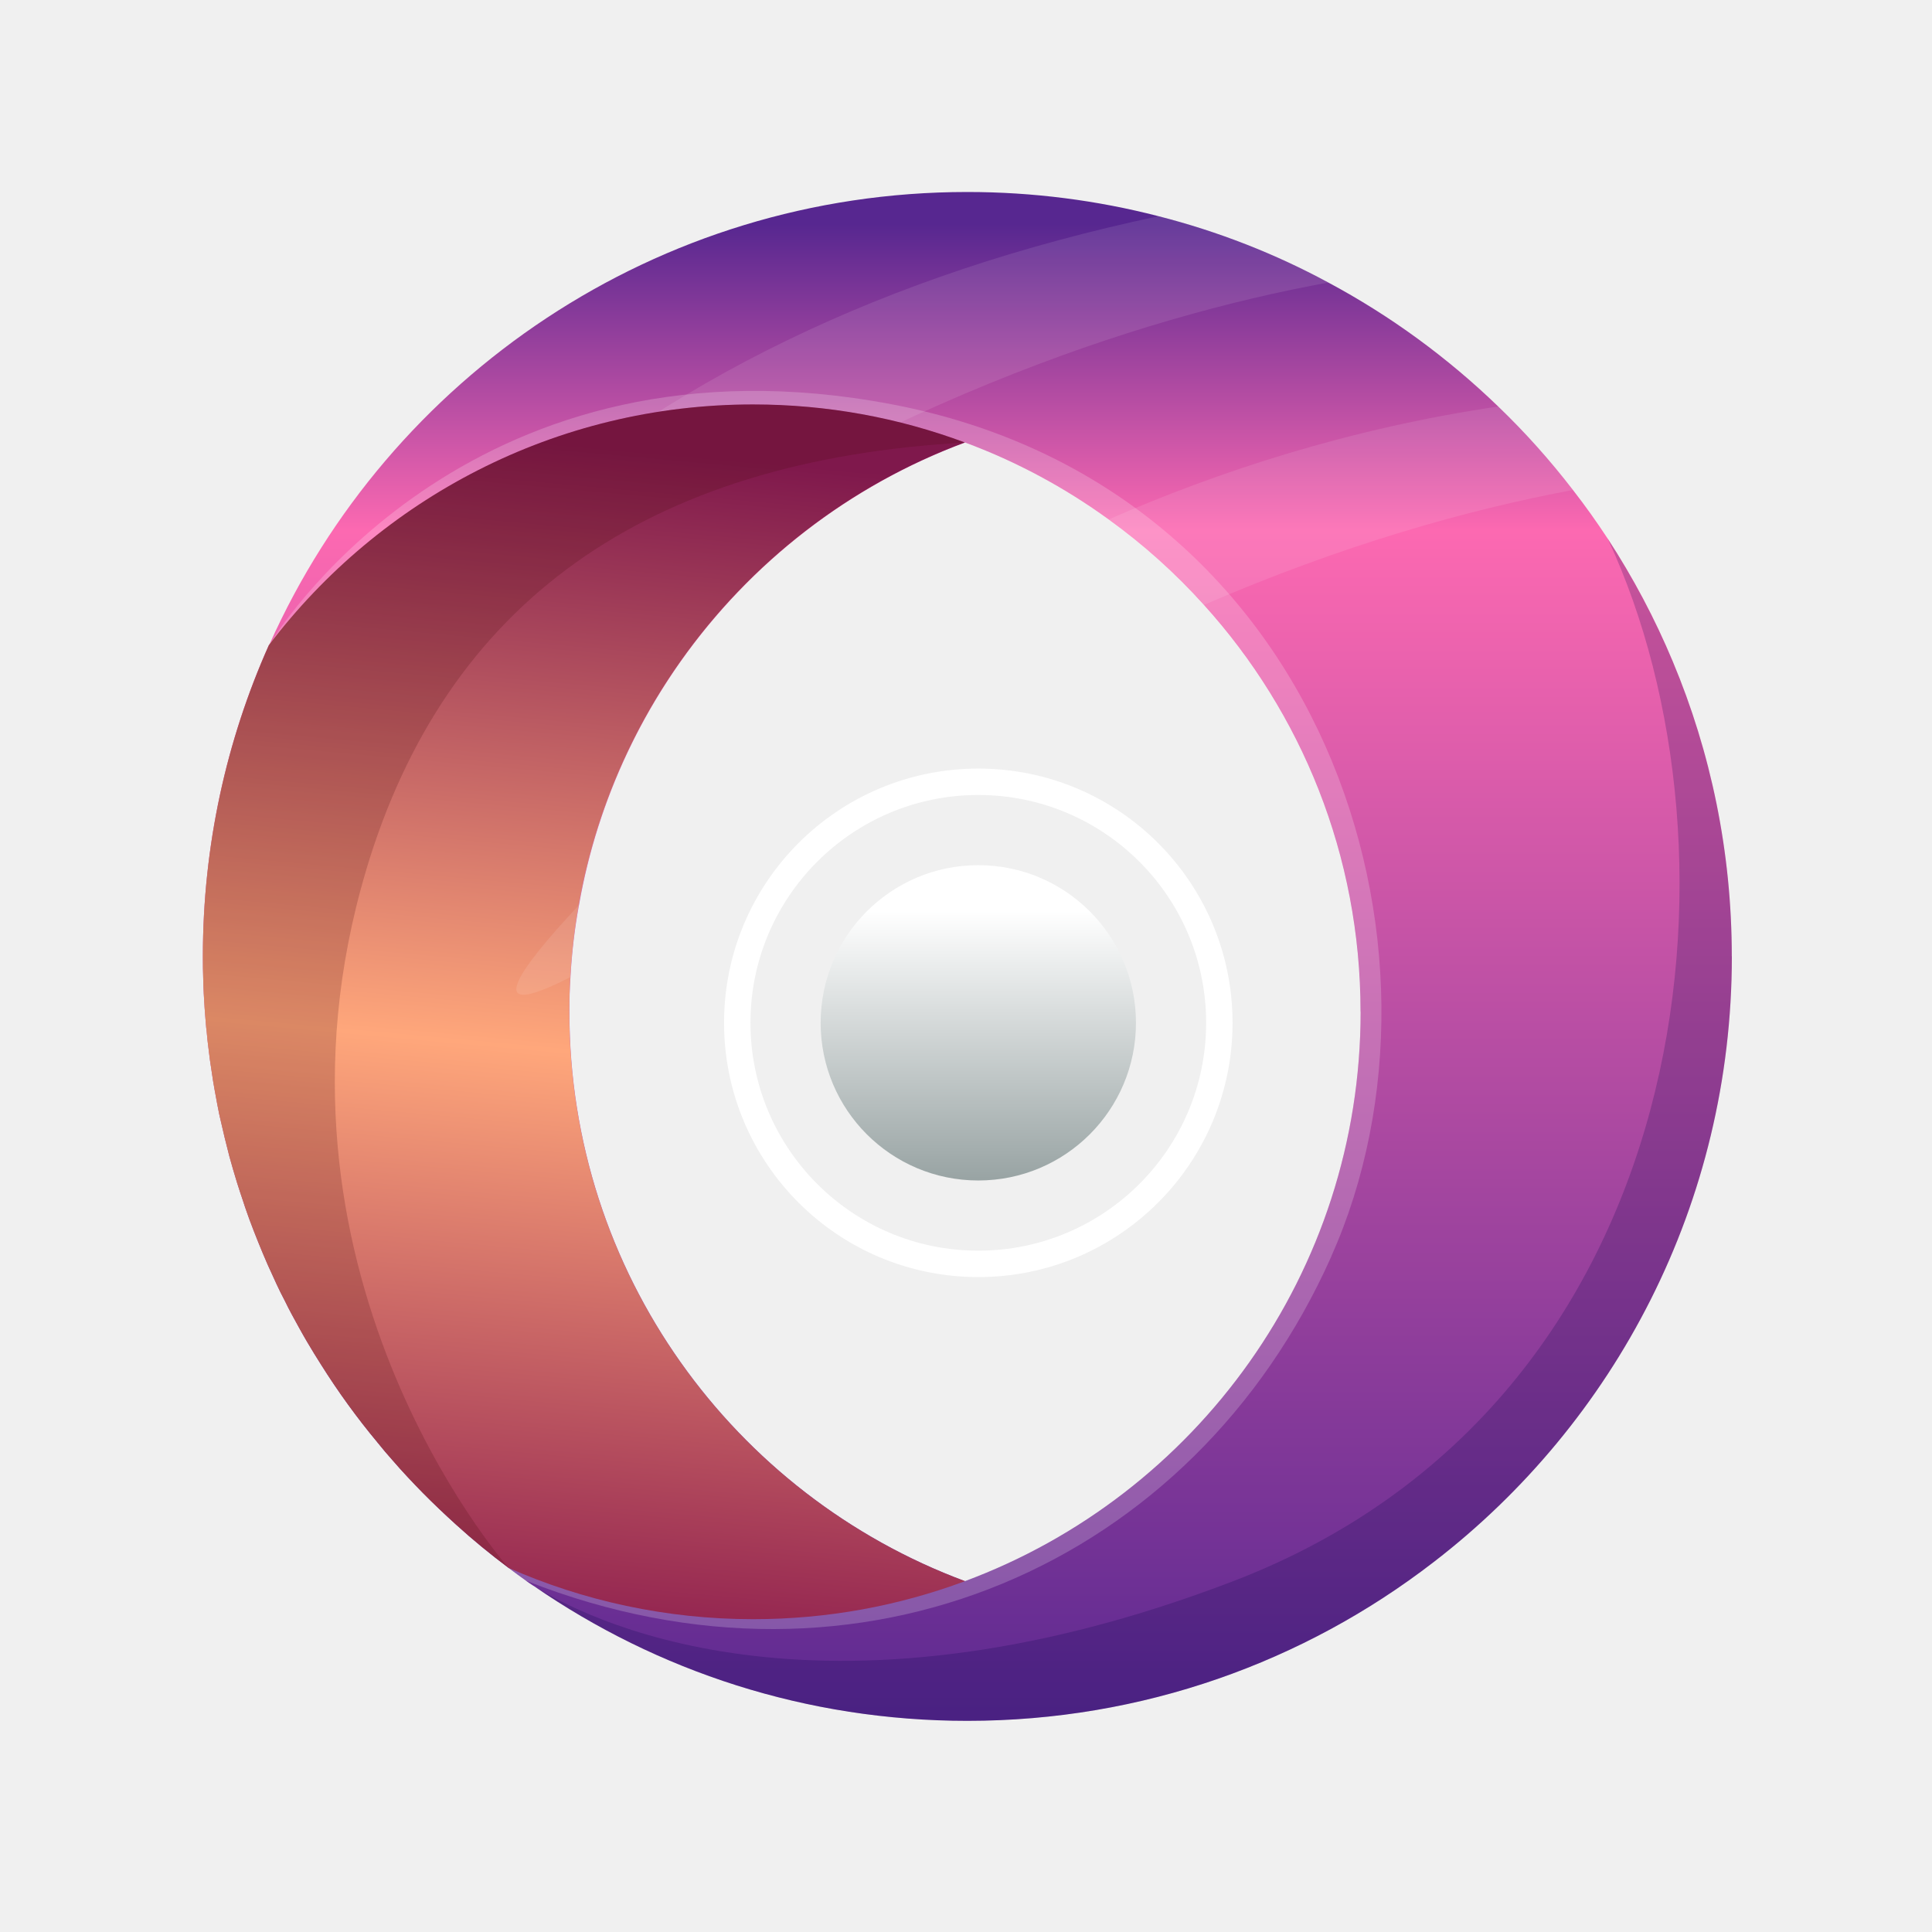
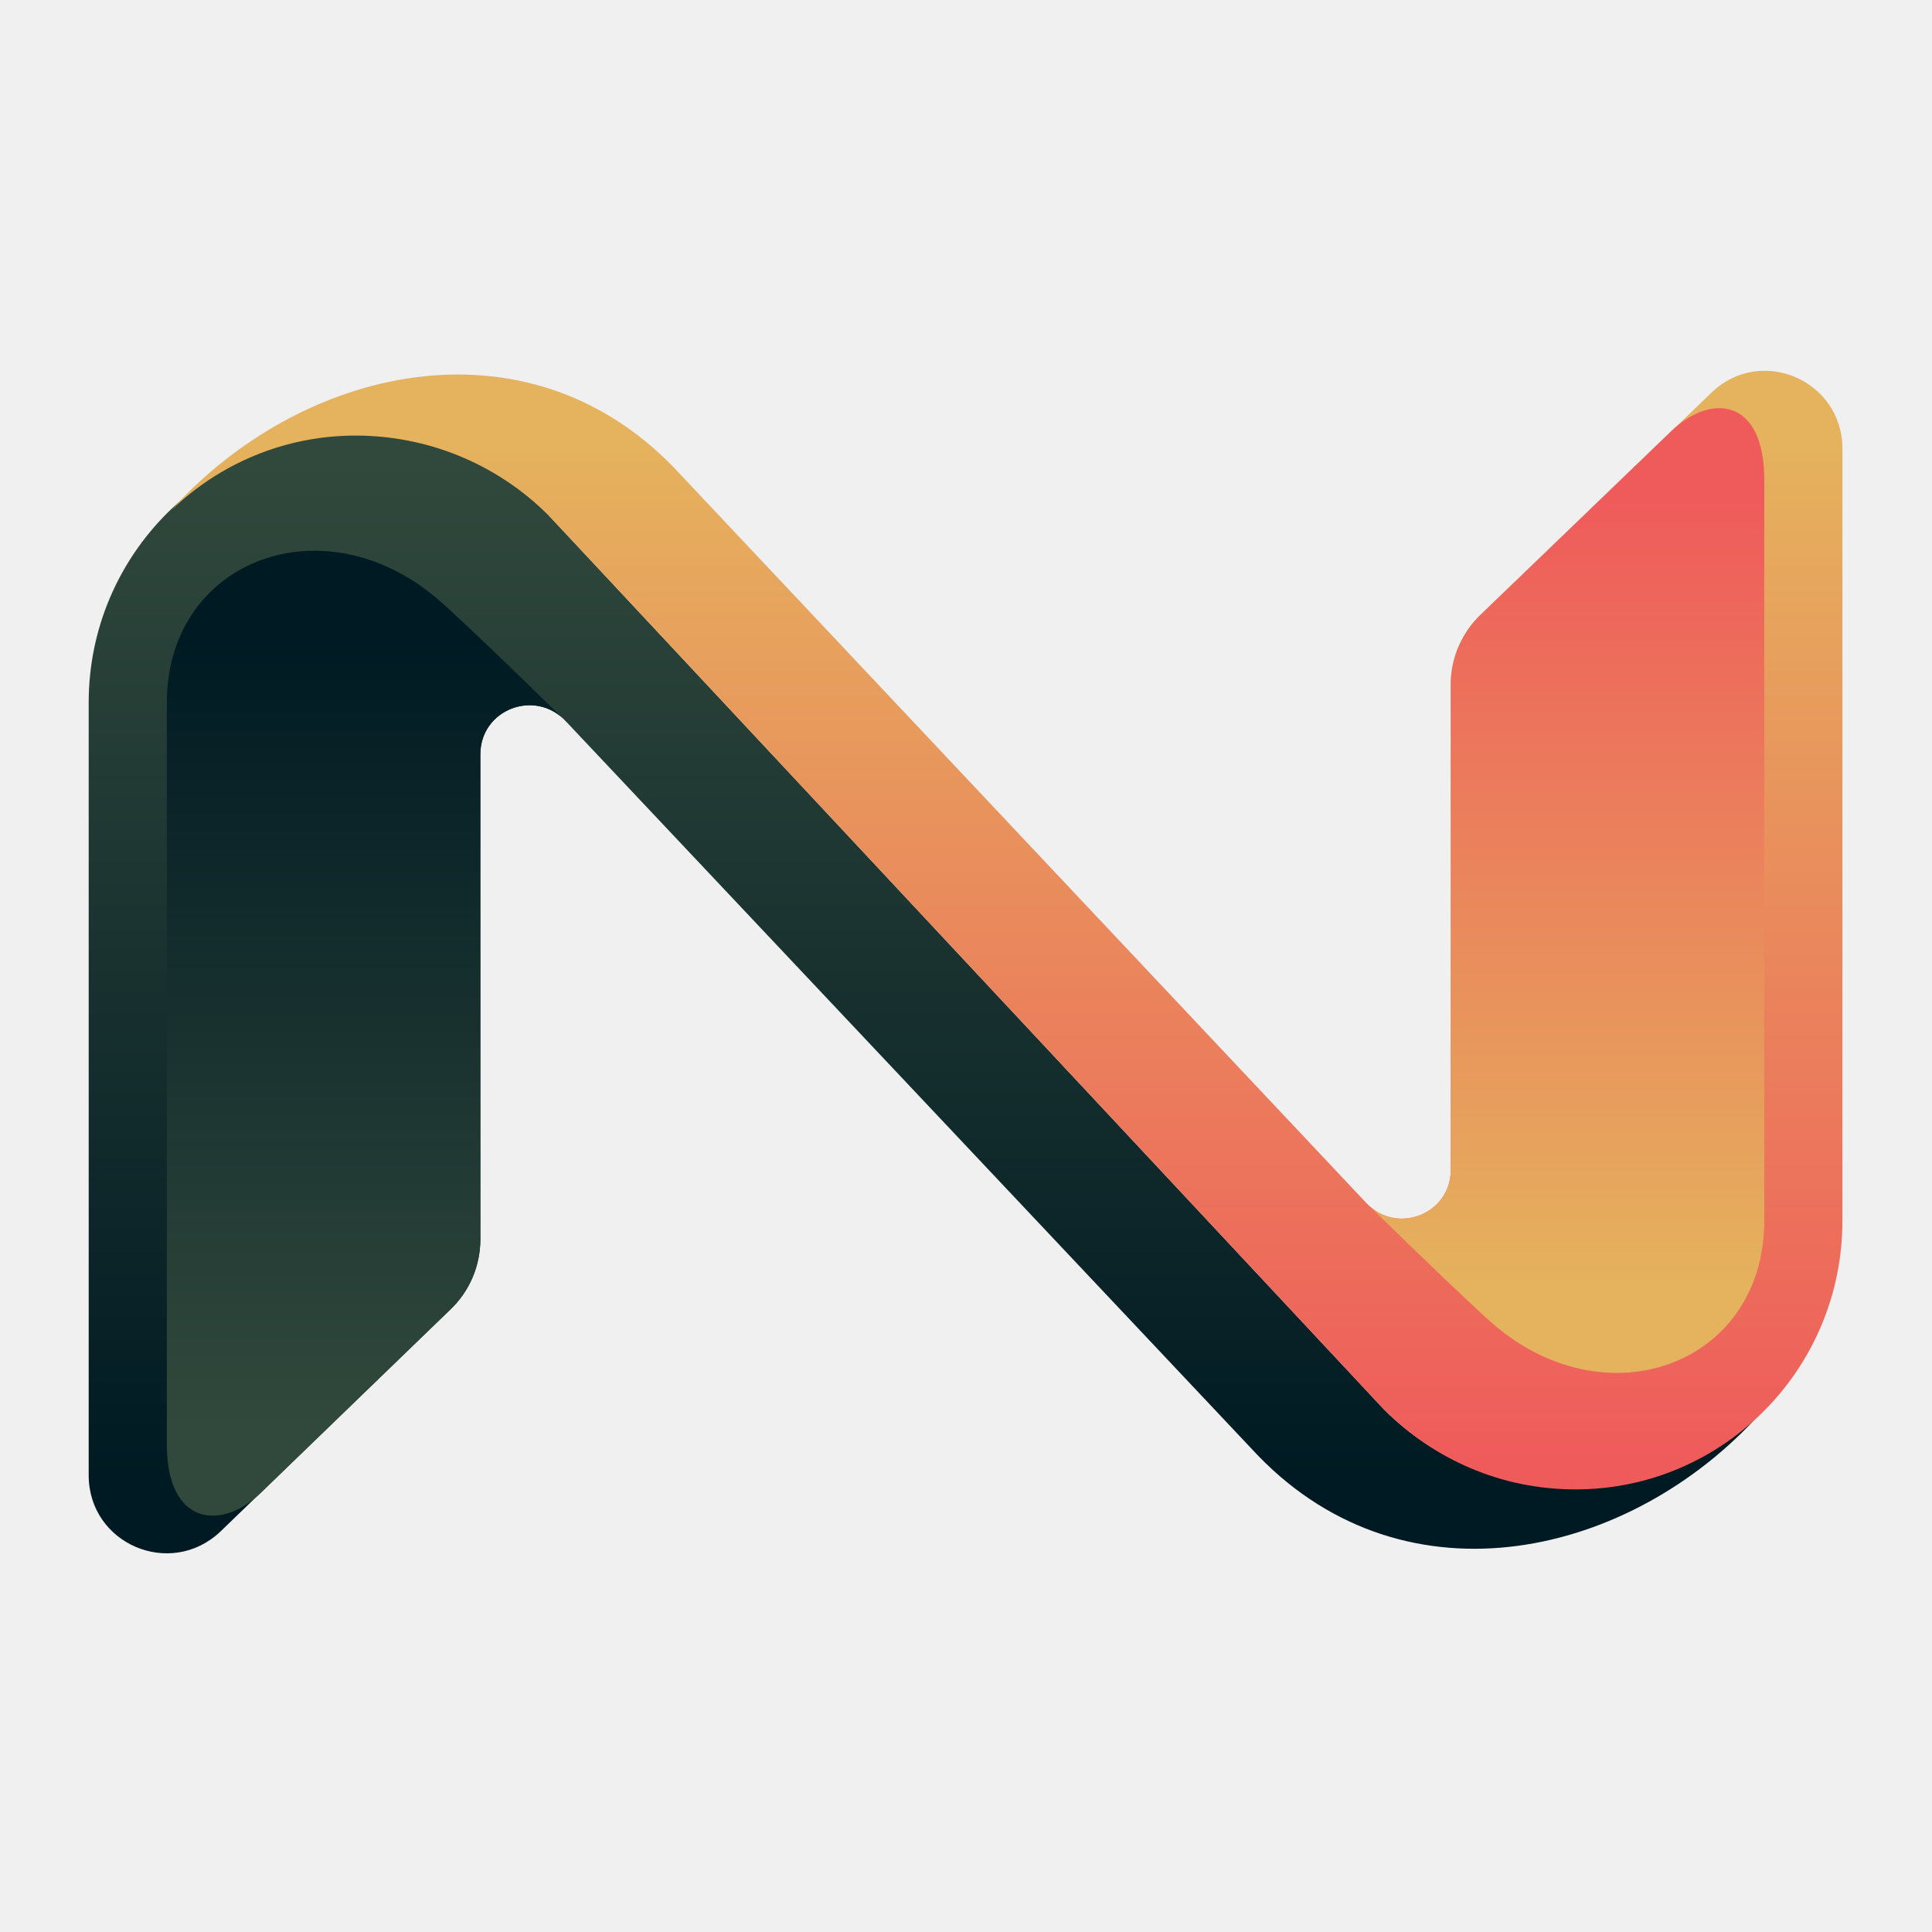
- <svg xmlns="http://www.w3.org/2000/svg" version="1.2" baseProfile="tiny-ps" viewBox="0 0 256 256" width="256" height="256">
+ <svg xmlns="http://www.w3.org/2000/svg" version="1.2" viewBox="0 0 220 220" width="220" height="220">
  <defs>
-     <linearGradient id="grd1" gradientUnits="userSpaceOnUse" x1="104.7" y1="162.4" x2="104.7" y2="120.7">
-       <stop offset="0" stop-color="#879494" />
-       <stop offset="1" stop-color="#ffffff" />
+     <linearGradient id="g1" x1="9.7" y1="168.5" x2="9.7" y2="52.5" gradientUnits="userSpaceOnUse">
+       <stop offset="0" stop-color="#001A23" />
+       <stop offset="1" stop-color="#31493C" />
    </linearGradient>
-     <linearGradient id="grd2" gradientUnits="userSpaceOnUse" x1="22.9" y1="232.3" x2="22.9" y2="29.7">
-       <stop offset="0" stop-color="#572790" />
-       <stop offset=".8" stop-color="#fc69b1" />
-       <stop offset="1" stop-color="#572790" />
+     <linearGradient id="g2" x1="18.6" y1="162.3" x2="18.6" y2="72.8" gradientUnits="userSpaceOnUse">
+       <stop offset="0" stop-color="#31493C" />
+       <stop offset="1" stop-color="#001A23" />
    </linearGradient>
-     <linearGradient id="grd3" gradientUnits="userSpaceOnUse" x1="13.6" y1="214.1" x2="28.1" y2="54.6">
-       <stop offset="0" stop-color="#8b1b4d" />
-       <stop offset=".5" stop-color="#ffa77b" />
-       <stop offset="1" stop-color="#7f184c" />
+     <linearGradient id="g3" x1="210.3" y1="50.6" x2="210.3" y2="166.5" gradientUnits="userSpaceOnUse">
+       <stop offset="0" stop-color="#E5B25D" />
+       <stop offset="1" stop-color="#EF5B5B" />
+     </linearGradient>
+     <linearGradient id="g4" x1="201.4" y1="56.7" x2="201.4" y2="146.3" gradientUnits="userSpaceOnUse">
+       <stop offset="0" stop-color="#EF5B5B" />
+       <stop offset="1" stop-color="#E5B25D" />
    </linearGradient>
  </defs>
  <style>
- 		tspan { white-space:pre }
- 		.s0 { fill: none;stroke: #ffffff;stroke-width: 3.5 } 
- 		.s1 { fill: url(#grd1) } 
- 		.s2 { fill: url(#grd2) } 
- 		.s3 { opacity: .1;fill: #ffffff } 
- 		.s4 { opacity: .2;fill: #ffffff } 
- 		.s5 { fill: url(#grd3) } 
- 		.s6 { opacity: .2;fill: #4c0808 } 
- 		.s7 { opacity: .2;fill: #000044 } 
+ 		.s0 { fill: url(#g1) }
+ 		.s1 { fill: url(#g2) }
+ 		.s2 { fill: url(#g3) }
+ 		.s3 { fill: url(#g4) }
	</style>
-   <g id="nomics">
-     <g id="&lt;Group&gt;">
-       <g id="&lt;Group&gt;">
-         <path id="&lt;Path&gt;" class="s0" d="m161.57 135.53c0 17.64-14.3 31.94-31.94 31.94c-17.64 0-31.94-14.3-31.94-31.94c0-17.64 14.3-31.94 31.94-31.94c17.64 0 31.94 14.3 31.94 31.94z" />
-         <path id="&lt;Path&gt;" class="s1" d="m150.52 135.53c0 11.54-9.35 20.89-20.89 20.89c-11.54 0-20.89-9.35-20.89-20.89c0-11.54 9.35-20.89 20.89-20.89c11.54 0 20.89 9.35 20.89 20.89z" />
-       </g>
-       <g id="&lt;Group&gt;">
-         <path id="&lt;Compound Path&gt;" fill-rule="evenodd" class="s2" d="m229.48 126.72c0 32.72-15.49 61.79-39.55 80.29c-17.1 13.19-38.51 21.01-61.75 21.01c-21.34 0-41.1-6.59-57.42-17.85c-0.04-0.02-0.09-0.05-0.12-0.07c-0.18-0.12-0.35-0.23-0.53-0.35c-0.11-0.09-0.23-0.16-0.33-0.23c-0.01-0.01-0.02-0.02-0.04-0.04c-0.79-0.56-1.58-1.14-2.36-1.73c-2.41-1.81-4.74-3.72-6.96-5.74c-0.74-0.67-1.48-1.36-2.2-2.04c-0.72-0.69-1.44-1.39-2.15-2.11c-0.7-0.7-1.39-1.44-2.08-2.17c-0.69-0.74-1.36-1.48-2.01-2.24c-0.65-0.72-1.27-1.46-1.88-2.22c-0.04-0.02-0.05-0.05-0.07-0.07c0-0.01 0-0.02 0-0.02c-2.73-3.27-5.23-6.73-7.5-10.34c-0.3-0.48-0.6-0.95-0.9-1.44c-0.32-0.53-0.63-1.06-0.95-1.58c-0.35-0.6-0.7-1.21-1.04-1.83c-0.67-1.2-1.32-2.39-1.92-3.63c-0.39-0.72-0.74-1.46-1.09-2.2c-0.39-0.85-0.77-1.69-1.16-2.54c-0.86-1.97-1.67-3.98-2.43-6.02c-0.26-0.76-0.55-1.51-0.79-2.29c-0.3-0.86-0.58-1.74-0.86-2.62c-0.35-1.13-0.67-2.25-0.99-3.4c-0.21-0.83-0.42-1.66-0.63-2.5c-0.21-0.88-0.42-1.76-0.62-2.66c-0.04-0.16-0.07-0.32-0.11-0.49c-0.18-0.88-0.35-1.78-0.51-2.68c-0.02-0.09-0.04-0.18-0.05-0.26c-0.16-0.9-0.32-1.8-0.44-2.71c-0.16-0.99-0.3-1.99-0.41-2.99c-0.11-0.76-0.18-1.53-0.25-2.31c-0.04-0.28-0.07-0.56-0.09-0.85c-0.07-0.74-0.12-1.5-0.18-2.25c-0.04-0.62-0.07-1.23-0.11-1.85c-0.04-0.62-0.05-1.25-0.07-1.88c-0.04-1.04-0.05-2.06-0.05-3.1c0-14.67 3.12-28.61 8.73-41.2c0.02-0.02 0.02-0.02 0.02-0.04c0.02-0.02 0.02-0.04 0.04-0.05c0.02-0.04 0.04-0.07 0.07-0.12c15.79-35.29 51.24-59.87 92.42-59.87c8.73 0 17.22 1.11 25.32 3.2c7.92 2.02 15.48 4.98 22.52 8.79c8.26 4.42 15.83 9.97 22.52 16.43c3.57 3.43 6.88 7.13 9.9 11.06c1.62 2.08 3.15 4.23 4.6 6.44c0.02 0.02 0.02 0.04 0.04 0.05c3.33 5.11 6.22 10.55 8.59 16.23c5.04 12.03 7.82 25.23 7.82 39.07zm-49.2 7.34c0-20.74-7.85-39.65-20.76-53.92c-3.79-4.21-8.03-8.01-12.62-11.32c-5.81-4.21-12.2-7.66-19.03-10.19c-26.34 9.79-46.17 33-51.15 61.29c-0.58 3.12-0.95 6.3-1.13 9.54c-0.11 1.51-0.14 3.05-0.14 4.6c0 34.58 21.8 64.07 52.42 75.45c30.6-11.37 52.42-40.87 52.42-75.45z" />
-         <path id="&lt;Path&gt;" class="s3" d="m176.03 37.43c-25.65 4.7-60.61 16.38-100.58 43.76c-56.02 38.37-59.42 35.12-10.21-9.77c22.69-20.86 52.11-35.12 88.27-42.77c7.92 2.02 15.48 4.98 22.52 8.79z" />
-         <path id="&lt;Compound Path&gt;" fill-rule="evenodd" class="s4" d="m176.38 166.55c-18.22 40.81-62.44 60.32-106.53 42.96c-0.04-0.02-0.07-0.04-0.11-0.04c-0.79-0.56-1.58-1.14-2.36-1.73c-2.41-1.81-4.74-3.72-6.96-5.74c-0.74-0.67-1.48-1.36-2.2-2.04c-0.72-0.69-1.44-1.39-2.15-2.11c-0.7-0.7-1.39-1.44-2.08-2.17c-0.69-0.74-1.36-1.48-2.01-2.24c-0.65-0.72-1.27-1.46-1.88-2.22c-0.04-0.02-0.05-0.05-0.07-0.07c-0.01 0-0.01-0.01 0-0.02c-13.92-23.89-18.72-59.1-14.4-105.63c0.02-0.02 0.02-0.02 0.02-0.04c0.02-0.02 0.02-0.04 0.04-0.05c0.02-0.04 0.04-0.07 0.07-0.12c2.01-3.22 27.5-42.19 82.44-31.71c57.31 10.93 76.42 72.14 58.18 112.95zm3.91-32.49c0-34.56-21.82-64.06-52.42-75.43c-30.62 11.37-52.42 40.87-52.42 75.43c0 34.58 21.8 64.07 52.42 75.45c30.6-11.37 52.42-40.87 52.42-75.45z" />
-         <path id="&lt;Path&gt;" class="s5" d="m127.87 209.51c-8.75 3.26-18.19 5.04-28.07 5.04c-11.53 0-22.5-2.43-32.42-6.8c0 0-0.01-0.01-0.02-0.02c-2.41-1.81-4.72-3.7-6.94-5.72c-0.74-0.67-1.48-1.36-2.2-2.04c-0.72-0.69-1.44-1.39-2.15-2.11c-0.7-0.7-1.39-1.44-2.08-2.17c-0.69-0.74-1.36-1.48-2.01-2.24c-0.65-0.72-1.27-1.46-1.88-2.22c-0.04-0.02-0.05-0.05-0.07-0.07c0-0.01 0-0.02 0-0.02c-2.73-3.27-5.23-6.73-7.5-10.34c-0.3-0.48-0.6-0.95-0.9-1.44c-0.32-0.53-0.63-1.06-0.95-1.58c-0.35-0.6-0.7-1.21-1.04-1.83c-0.67-1.2-1.32-2.39-1.92-3.63c-0.39-0.72-0.74-1.46-1.09-2.2c-0.39-0.85-0.77-1.69-1.16-2.54c-0.86-1.97-1.67-3.98-2.43-6.02c-0.26-0.76-0.55-1.51-0.79-2.29c-0.3-0.86-0.58-1.74-0.86-2.62c-0.35-1.13-0.67-2.25-0.99-3.4c-0.21-0.83-0.42-1.66-0.63-2.5c-0.21-0.88-0.42-1.76-0.62-2.66c-0.04-0.16-0.07-0.32-0.11-0.49c-0.18-0.88-0.35-1.78-0.51-2.68c-0.02-0.09-0.04-0.18-0.05-0.26c-0.16-0.9-0.32-1.8-0.44-2.71c-0.16-0.99-0.3-1.99-0.41-2.99c-0.11-0.76-0.18-1.53-0.25-2.31c-0.04-0.28-0.07-0.56-0.09-0.85c-0.07-0.74-0.12-1.5-0.18-2.25c-0.04-0.62-0.07-1.23-0.11-1.85c-0.04-0.62-0.05-1.25-0.07-1.88c-0.04-1.04-0.05-2.06-0.05-3.1c0-14.67 3.12-28.61 8.73-41.2c0.02-0.02 0.02-0.02 0.02-0.04c14.7-19.37 37.96-31.89 64.15-31.89c9.88 0 19.32 1.78 28.07 5.04c-30.62 11.37-52.42 40.87-52.42 75.43c0 34.58 21.8 64.07 52.42 75.45z" />
-         <path id="&lt;Path&gt;" class="s6" d="m48.51 115.33c-15.65 52.51 18 91.42 18.86 92.41c-2.41-1.81-4.72-3.7-6.94-5.72c-0.74-0.67-1.48-1.36-2.2-2.04c-0.72-0.69-1.44-1.39-2.15-2.11c-0.7-0.7-1.39-1.44-2.08-2.17c-0.69-0.74-1.36-1.48-2.01-2.24c-0.65-0.72-1.27-1.46-1.88-2.22c-0.04-0.02-0.05-0.05-0.07-0.07c0-0.01 0-0.02 0-0.02c-2.73-3.27-5.23-6.73-7.5-10.34c-0.3-0.48-0.6-0.95-0.9-1.44c-0.32-0.53-0.63-1.06-0.95-1.58c-0.35-0.6-0.7-1.21-1.04-1.83c-0.67-1.2-1.32-2.39-1.92-3.63c-0.39-0.72-0.74-1.46-1.09-2.2c-0.39-0.85-0.77-1.69-1.16-2.54c-0.86-1.97-1.67-3.98-2.43-6.02c-0.26-0.76-0.55-1.51-0.79-2.29c-0.3-0.86-0.58-1.74-0.86-2.62c-0.35-1.13-0.67-2.25-0.99-3.4c-0.21-0.83-0.42-1.66-0.63-2.5c-0.21-0.88-0.42-1.76-0.62-2.66c-0.04-0.16-0.07-0.32-0.11-0.49c-0.18-0.88-0.35-1.78-0.51-2.68c-0.02-0.09-0.04-0.18-0.05-0.26c-0.16-0.9-0.32-1.8-0.44-2.71c-0.16-0.99-0.3-1.99-0.41-2.99c-0.11-0.76-0.18-1.53-0.25-2.31c-0.04-0.28-0.07-0.56-0.09-0.85c-0.07-0.74-0.12-1.5-0.18-2.25c-0.04-0.62-0.07-1.23-0.11-1.85c-0.04-0.62-0.05-1.25-0.07-1.88c-0.04-1.04-0.05-2.06-0.05-3.1c0-14.67 3.12-28.61 8.73-41.2c0.02-0.02 0.02-0.02 0.02-0.04c14.7-19.37 37.96-31.89 64.15-31.89c9.88 0 19.32 1.78 28.07 5.04c-42.34 2.34-68.79 21.23-79.36 56.7z" />
-         <path id="&lt;Path&gt;" class="s7" d="m229.48 126.72c0 32.72-15.49 61.79-39.55 80.29c-17.1 13.19-38.51 21.01-61.75 21.01c-21.34 0-41.1-6.59-57.42-17.85c5.9 3.75 37.06 20.64 92.63-0.65c62.03-23.77 68.85-96.83 49.72-137.97c-0.02-0.04-0.04-0.09-0.05-0.12c3.33 5.11 6.22 10.55 8.59 16.23c5.04 12.03 7.82 25.23 7.82 39.07z" />
-         <path id="&lt;Path&gt;" class="s3" d="m76.72 119.92c-0.58 3.12-0.95 6.3-1.13 9.54c-11.96 6.15-7.11-0.74 1.13-9.54z" />
-         <path id="&lt;Path&gt;" class="s3" d="m208.44 64.92c-13.86 2.59-30.37 7.22-48.91 15.23c-3.79-4.21-8.03-8.01-12.62-11.32c14.54-6.37 31.96-12.08 51.64-14.97c3.57 3.43 6.88 7.13 9.9 11.06z" />
-       </g>
-     </g>
+   <g id="&lt;Group&gt;">
+     <path id="&lt;Path&gt;" class="s0" d="m143.3 165.8l-78.9-83.7c-3.5-3.7-9.7-1.3-9.7 3.8v55.2c0 3-1.2 5.9-3.4 8l-26.2 25.3c-5.7 5.4-15 1.4-15-6.4v-88c0-16.9 13.7-30.5 30.5-30.5c8.5 0 16.2 3.5 21.8 9.1l95.2 101.9c6 6 13.9 9 21.8 8.9c8.2 0 15.6-3.2 21-8.4c-14.6 16.2-40.1 22.3-57.1 4.8z" />
+     <path id="&lt;Path&gt;" class="s1" d="m29.7 170c-4.6 4.4-10.7 3.6-10.7-5.5q0-9.2 0-84.5c0-16.4 18.3-23.2 31.5-11.2q4.2 3.8 13.9 13.3c-3.5-3.7-9.7-1.3-9.7 3.8v55.2c0 3-1.2 5.9-3.4 8z" />
+     <path id="&lt;Path&gt;" class="s2" d="m76.7 53.2l78.9 83.8c3.5 3.7 9.7 1.2 9.6-3.9v-55.2c0-3 1.3-5.9 3.4-7.9l26.3-25.3c5.6-5.4 14.9-1.4 14.9 6.4v87.9c0 16.9-13.6 30.6-30.4 30.6c-8.6 0-16.2-3.5-21.8-9.1l-95.2-101.9c-6.1-6-14-9-21.9-9c-8.1 0-15.5 3.2-21 8.5c14.7-16.3 40.2-22.4 57.2-4.9z" />
+     <path id="&lt;Path&gt;" class="s3" d="m190.3 49.1c4.6-4.4 10.6-3.7 10.6 5.5q0 9.2 0 84.4c0 16.5-18.3 23.2-31.4 11.3q-4.2-3.8-13.9-13.3c3.5 3.7 9.7 1.2 9.6-3.9v-55.2c0-3 1.3-5.9 3.4-7.9z" />
  </g>
</svg>
